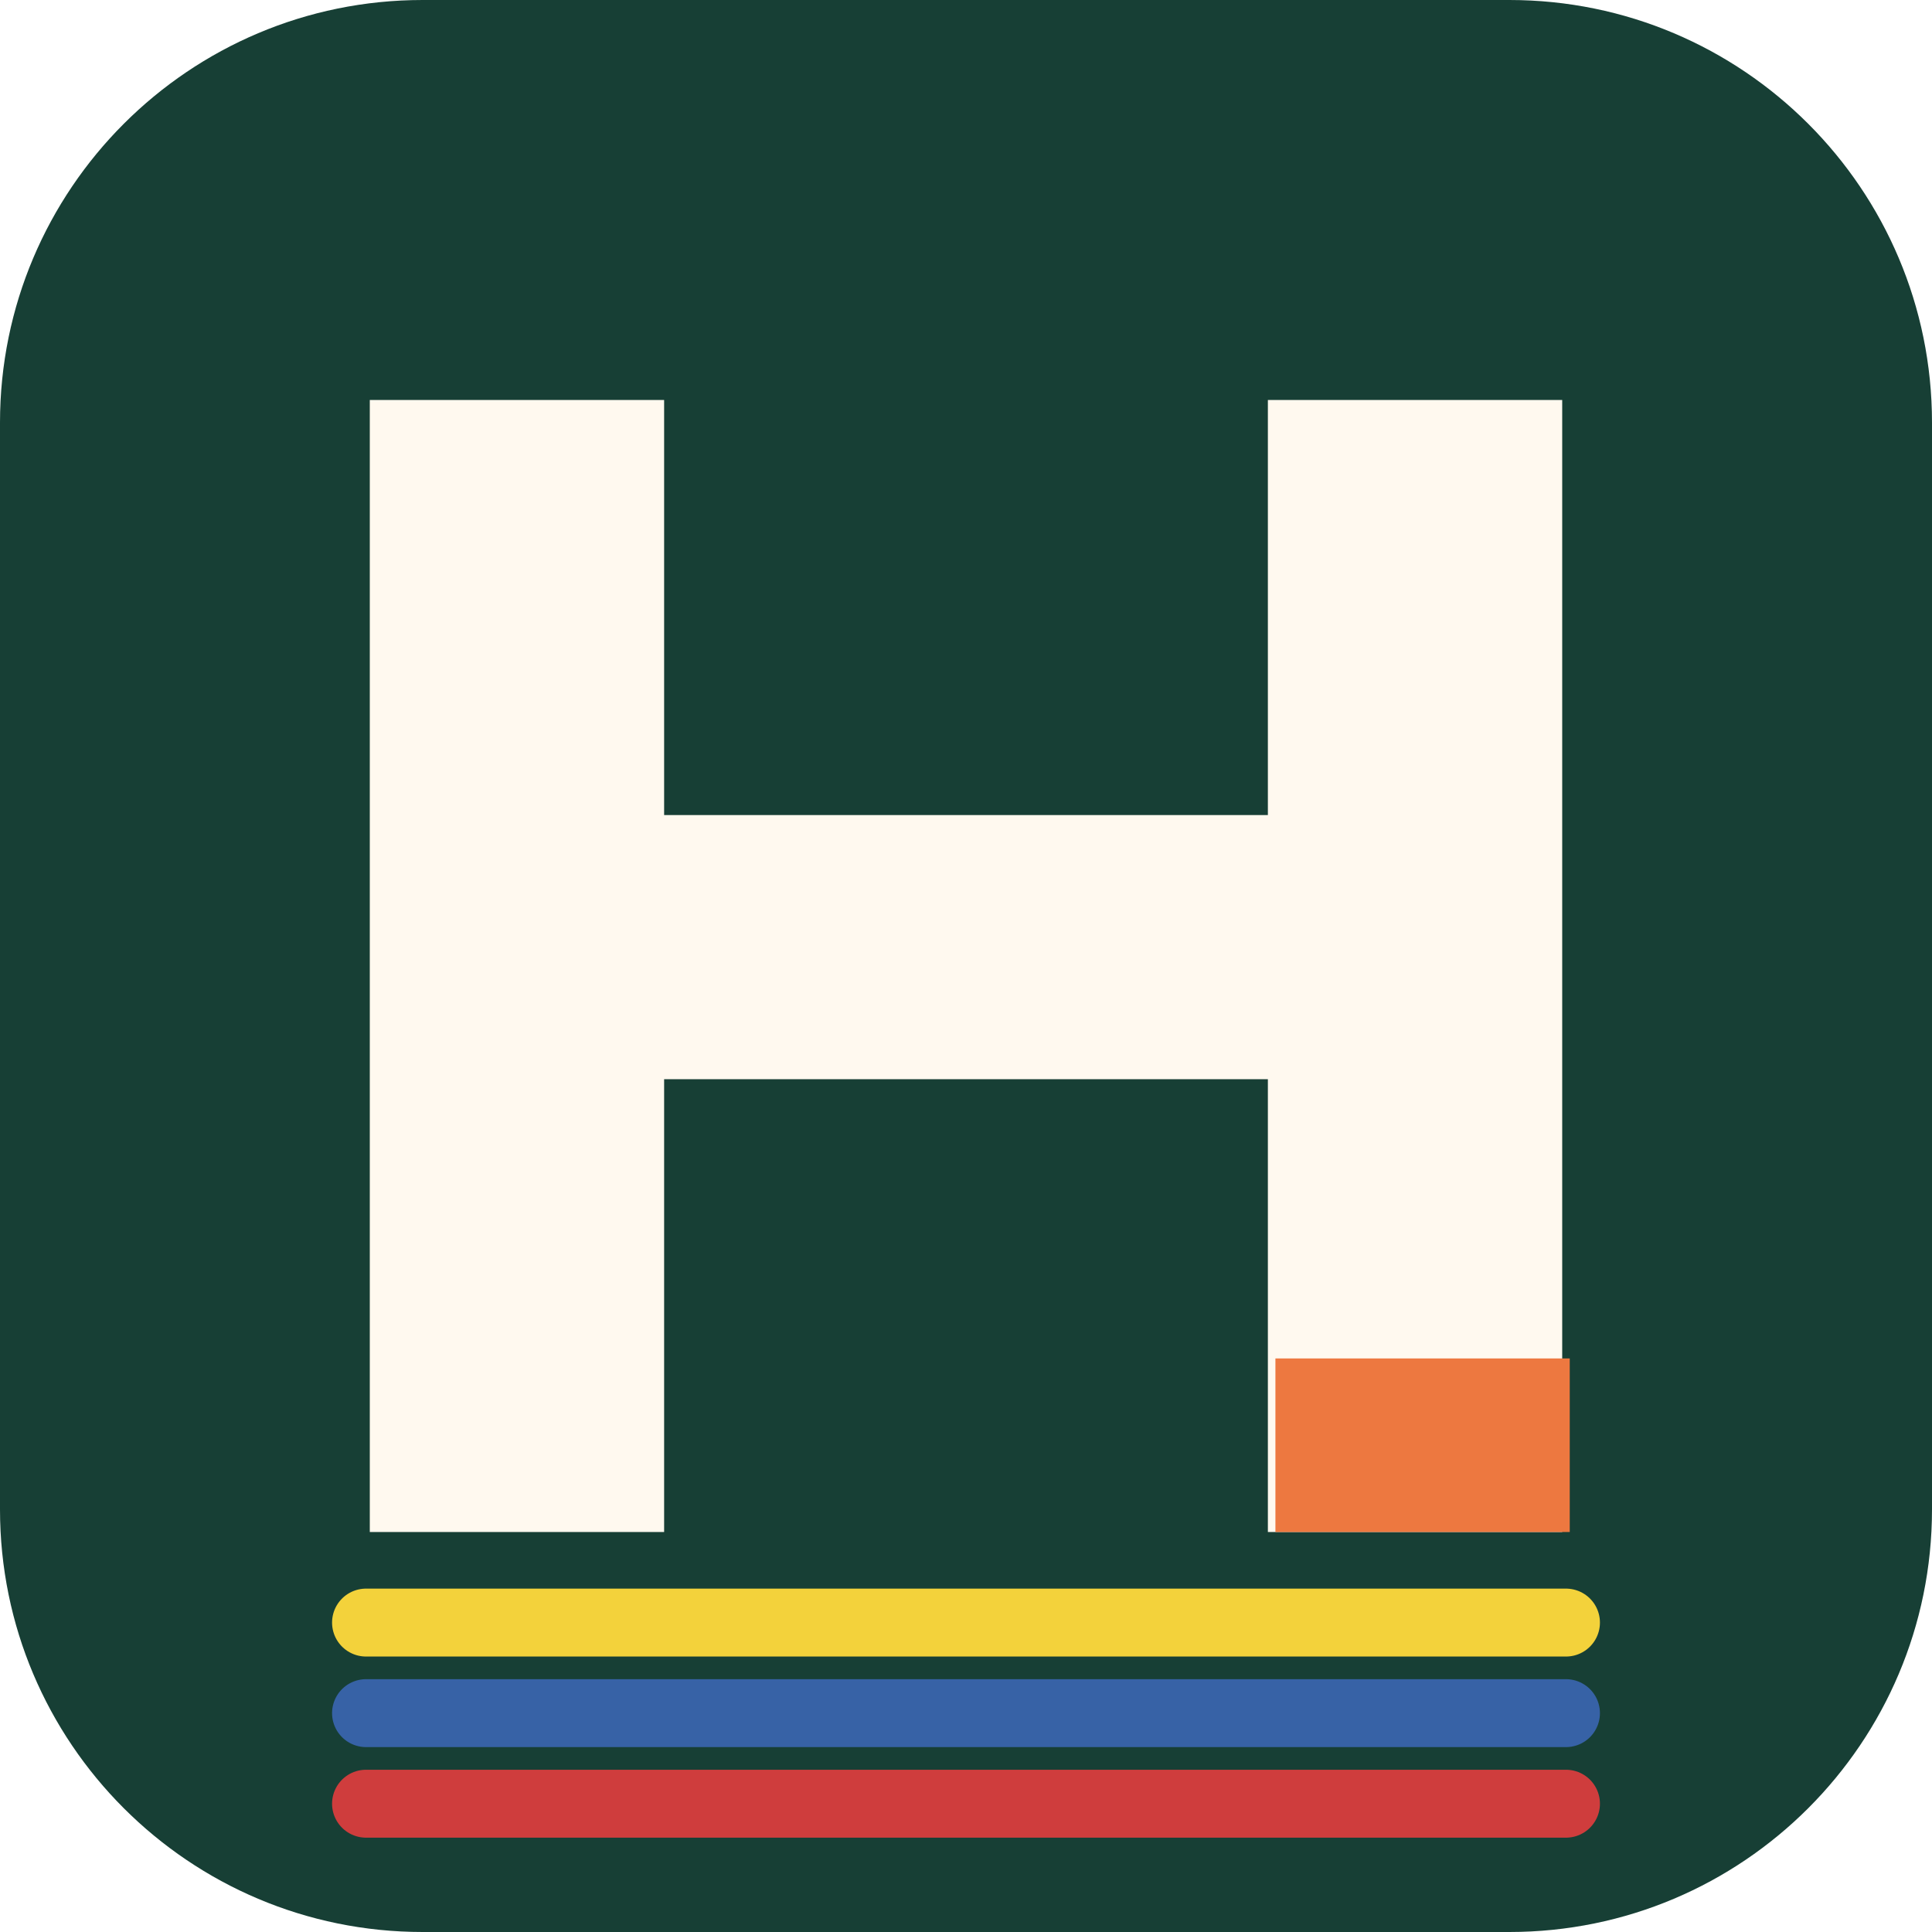
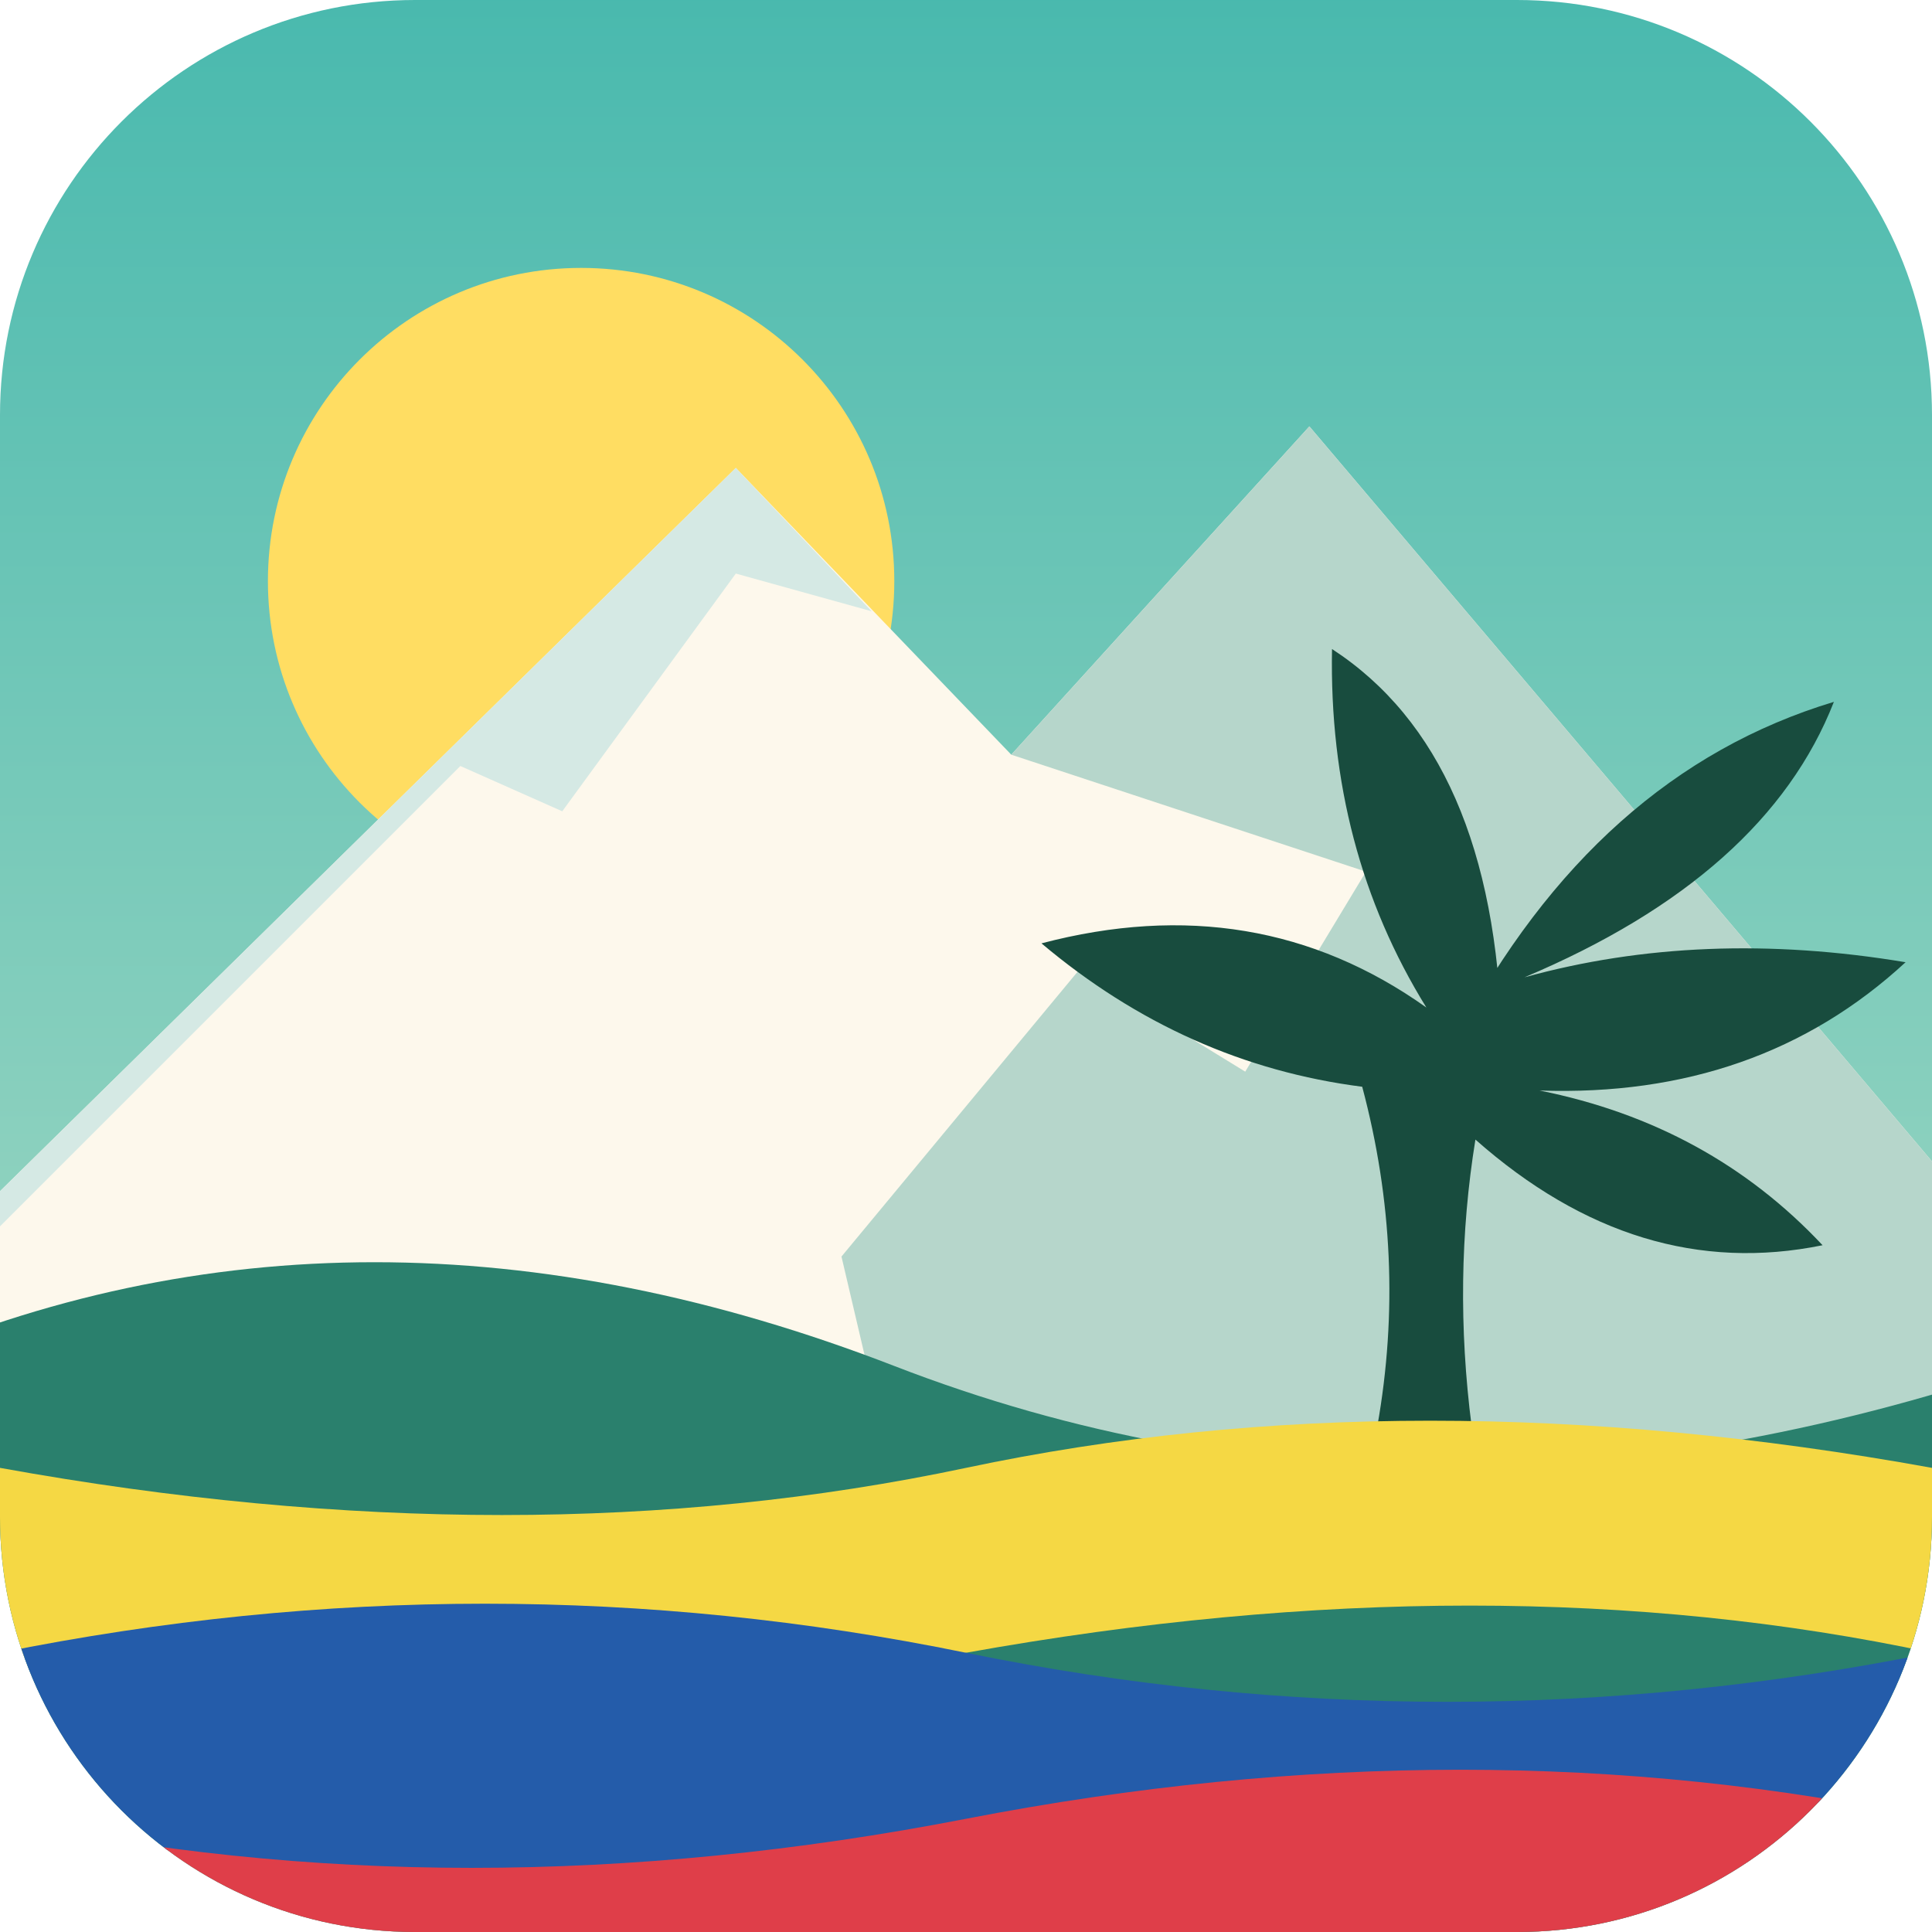
- <svg xmlns="http://www.w3.org/2000/svg" viewBox="0 0 512 512">
-   <rect width="512" height="512" rx="112" fill="#173f35" />
-   <path d="M98 106h78v110h160V106h78v300h-78V286H176v120H98z" fill="#fff9ef" />
-   <path d="M338 360h78v46h-78z" fill="#ed7840" />
-   <path d="M97 430h318" stroke="#f3d23b" stroke-width="18" stroke-linecap="round" />
-   <path d="M97 454h318" stroke="#3762a6" stroke-width="18" stroke-linecap="round" />
-   <path d="M97 478h318" stroke="#cf3d3d" stroke-width="18" stroke-linecap="round" />
+ <svg xmlns="http://www.w3.org/2000/svg" viewBox="0 0 512 512" role="img" aria-labelledby="title desc">
+   <defs>
+     <linearGradient id="sky" x1="0" y1="0" x2="0" y2="1">
+       <stop stop-color="#49b9ae" />
+       <stop offset="1" stop-color="#b7e0c9" />
+     </linearGradient>
+     <clipPath id="frame">
+       <rect width="512" height="512" rx="110" />
+     </clipPath>
+   </defs>
+   <g clip-path="url(#frame)">
+     <rect width="512" height="512" fill="url(#sky)" />
+     <circle cx="154" cy="154" r="83" fill="#ffdd62" />
+     <path d="M-40 355 195 124l73 76 79-87 205 242v170H-40z" fill="#fdf8ec" />
+     <path d="m-40 355 235-231 36 38-36-10-46 63-27-12-162 162z" fill="#d5e9e4" />
+     <path d="m268 200 79-87 205 242v170H268l-45-192 63-76 44 27 32-53z" fill="#b6d6cb" />
+     <path d="M-30 362q125-55 267 0t305-2v165H-30z" fill="#2a806d" />
+     <path d="M386 275q37-70 100-89-18 46-82 73 47-13 101-4-39 36-97 34 45 9 75 41-49 10-92-28-6 37-1 76h-25q8-45-4-90-47-6-85-38 57-15 102 17-26-42-25-95 43 28 45 103z" fill="#184c3e" />
+     <path d="M0 389q138 25 256 0t256 0v49q-117-25-256 0T0 438z" fill="#f5d844" />
+     <path d="M0 438q129-26 256 0t256 0v45q-124-25-256 0T0 483z" fill="#245caa" />
+     <path d="M0 482q122 26 256 0t256 0v30H0z" fill="#df3e49" />
+   </g>
</svg>
